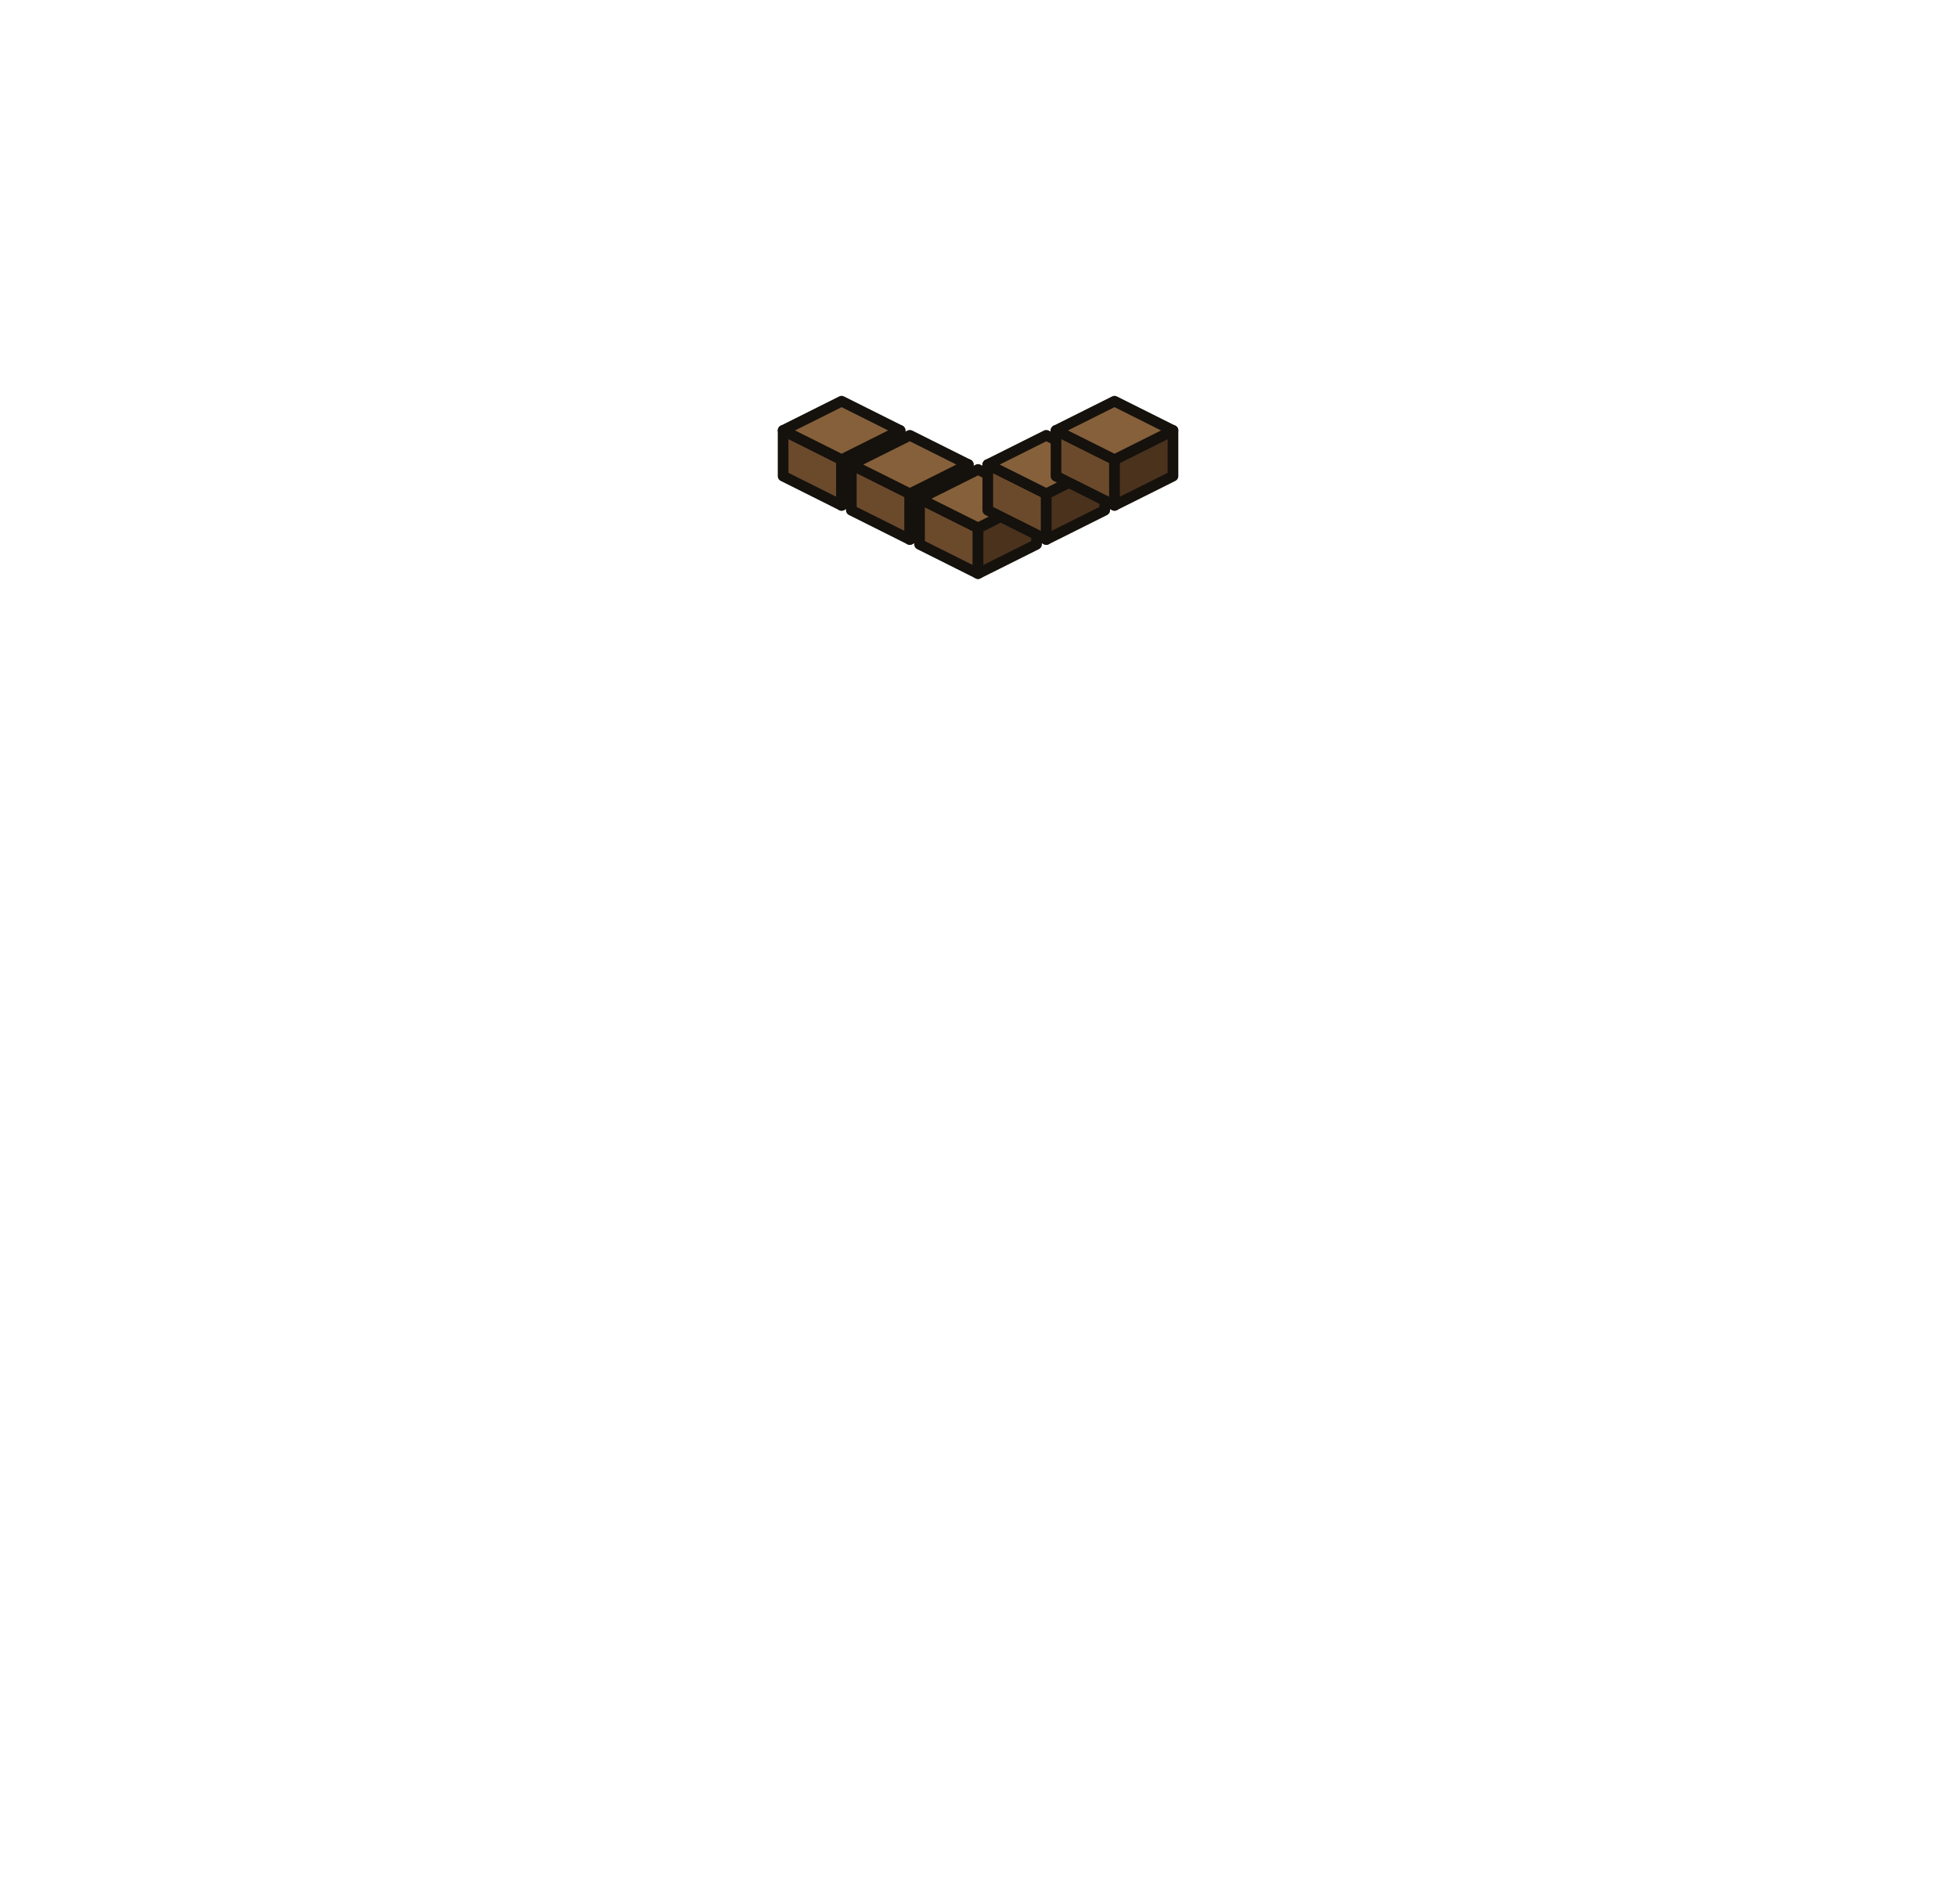
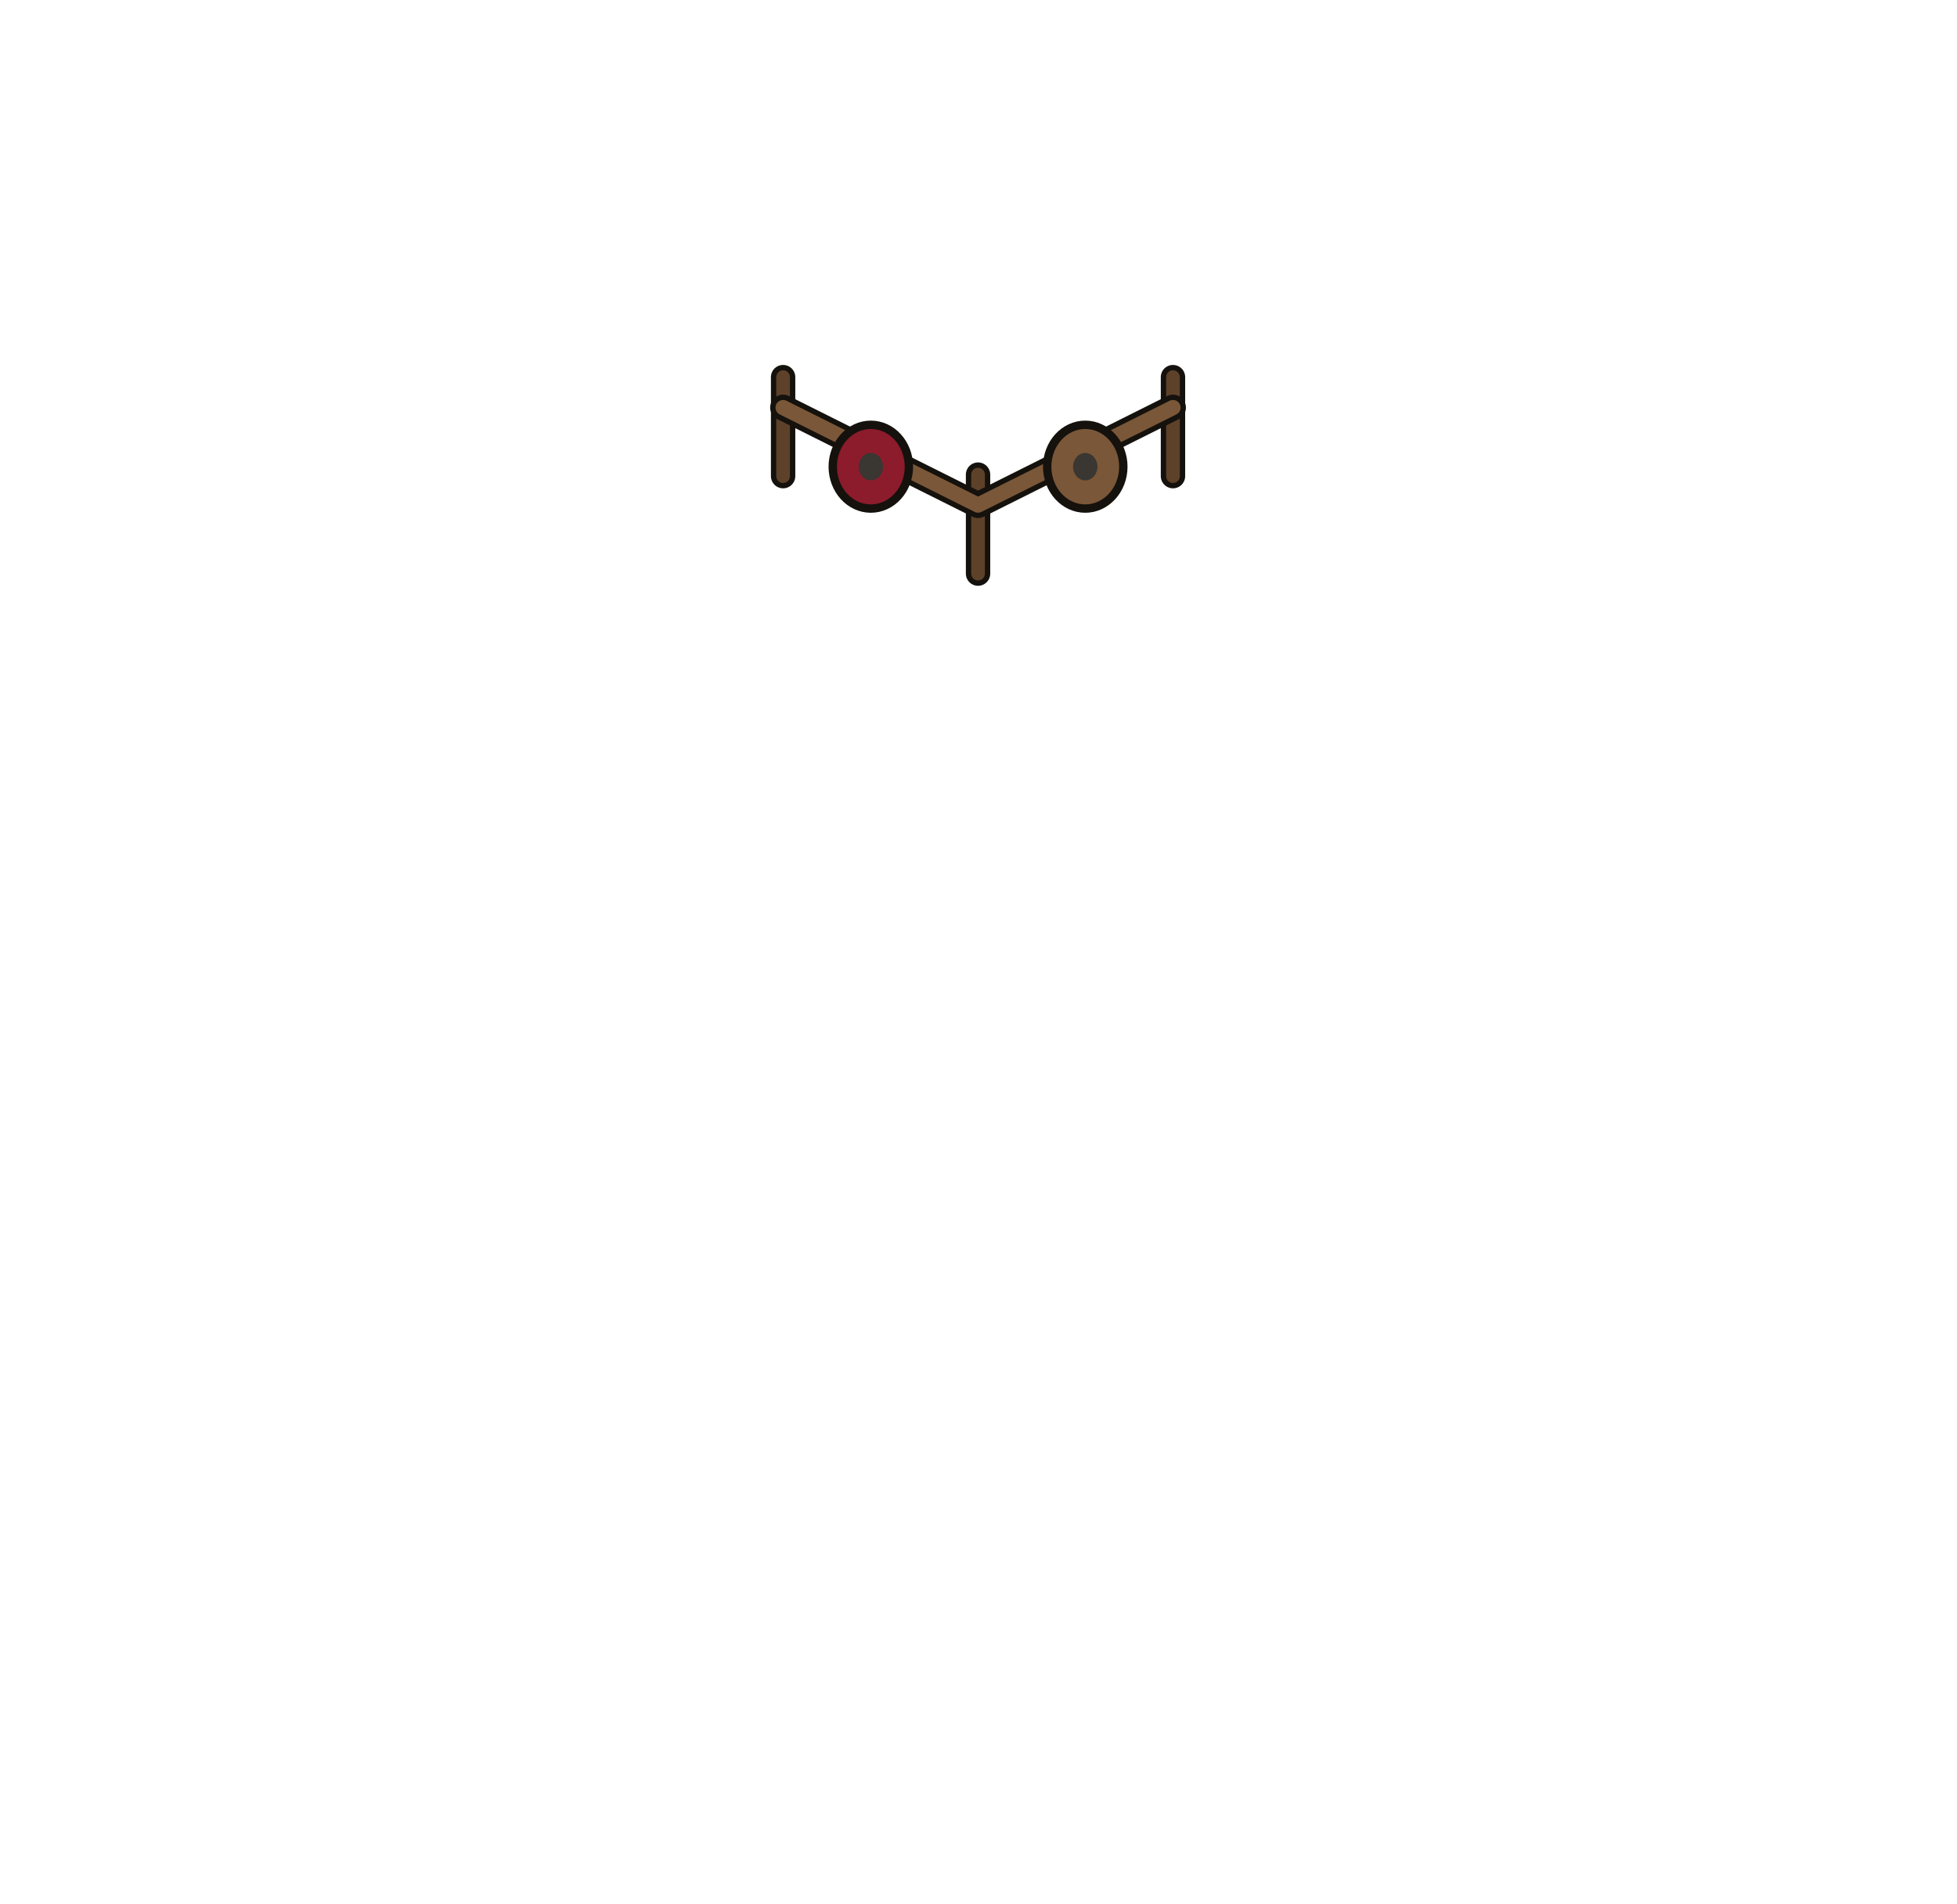
<svg xmlns="http://www.w3.org/2000/svg" width="514" height="500" viewBox="-128.44 -184.2 257 250">
-   <polygon points="-25.6,-121.68 -17.92,-117.84 -17.92,-123.84 -25.6,-127.68" fill="#6b4a2c" stroke="#15110d" stroke-width="1.4" stroke-linejoin="round" />
-   <polygon points="-17.92,-117.84 -10.24,-121.68 -10.24,-127.68 -17.92,-123.84" fill="#4a321d" stroke="#15110d" stroke-width="1.4" stroke-linejoin="round" />
-   <polygon points="-17.92,-131.52 -10.24,-127.68 -17.92,-123.84 -25.6,-127.68" fill="#86603a" stroke="#15110d" stroke-width="1.4" stroke-linejoin="round" />
-   <polygon points="-16.64,-117.2 -8.96,-113.36 -8.96,-119.36 -16.64,-123.2" fill="#6b4a2c" stroke="#15110d" stroke-width="1.4" stroke-linejoin="round" />
-   <polygon points="-8.96,-113.36 -1.28,-117.2 -1.28,-123.2 -8.96,-119.36" fill="#4a321d" stroke="#15110d" stroke-width="1.4" stroke-linejoin="round" />
-   <polygon points="-8.96,-127.04 -1.28,-123.2 -8.96,-119.36 -16.64,-123.2" fill="#86603a" stroke="#15110d" stroke-width="1.4" stroke-linejoin="round" />
-   <polygon points="-7.68,-112.72 0,-108.88 0,-114.88 -7.68,-118.72" fill="#6b4a2c" stroke="#15110d" stroke-width="1.4" stroke-linejoin="round" />
-   <polygon points="0,-108.88 7.68,-112.72 7.68,-118.72 0,-114.88" fill="#4a321d" stroke="#15110d" stroke-width="1.4" stroke-linejoin="round" />
-   <polygon points="0,-122.56 7.68,-118.72 0,-114.88 -7.68,-118.72" fill="#86603a" stroke="#15110d" stroke-width="1.4" stroke-linejoin="round" />
-   <polygon points="1.28,-117.2 8.96,-113.36 8.96,-119.36 1.28,-123.2" fill="#6b4a2c" stroke="#15110d" stroke-width="1.4" stroke-linejoin="round" />
-   <polygon points="8.96,-113.36 16.64,-117.2 16.64,-123.2 8.96,-119.36" fill="#4a321d" stroke="#15110d" stroke-width="1.4" stroke-linejoin="round" />
-   <polygon points="8.96,-127.04 16.64,-123.2 8.96,-119.36 1.28,-123.2" fill="#86603a" stroke="#15110d" stroke-width="1.4" stroke-linejoin="round" />
-   <polygon points="10.24,-121.68 17.92,-117.84 17.92,-123.84 10.24,-127.68" fill="#6b4a2c" stroke="#15110d" stroke-width="1.4" stroke-linejoin="round" />
-   <polygon points="17.92,-117.84 25.6,-121.68 25.6,-127.68 17.92,-123.84" fill="#4a321d" stroke="#15110d" stroke-width="1.4" stroke-linejoin="round" />
-   <polygon points="17.92,-131.52 25.6,-127.68 17.92,-123.84 10.24,-127.68" fill="#86603a" stroke="#15110d" stroke-width="1.4" stroke-linejoin="round" />
+   <polyline points="-25.6,-121.68 -25.6,-134.68" fill="none" stroke="#15110d" stroke-width="3.2" stroke-linecap="round" stroke-linejoin="round" />
+   <polyline points="-25.6,-121.68 -25.6,-134.68" fill="none" stroke="#5e4129" stroke-width="1.8" stroke-linecap="round" stroke-linejoin="round" />
+   <polyline points="0,-108.88 0,-121.88" fill="none" stroke="#15110d" stroke-width="3.2" stroke-linecap="round" stroke-linejoin="round" />
+   <polyline points="0,-108.88 0,-121.88" fill="none" stroke="#5e4129" stroke-width="1.8" stroke-linecap="round" stroke-linejoin="round" />
+   <polyline points="25.6,-121.68 25.6,-134.68" fill="none" stroke="#15110d" stroke-width="3.2" stroke-linecap="round" stroke-linejoin="round" />
+   <polyline points="25.6,-121.68 25.6,-134.68" fill="none" stroke="#5e4129" stroke-width="1.8" stroke-linecap="round" stroke-linejoin="round" />
+   <polyline points="-25.6,-130.68 0,-117.88 25.6,-130.68" fill="none" stroke="#15110d" stroke-width="3.4" stroke-linecap="round" stroke-linejoin="round" />
+   <polyline points="-25.6,-130.68 0,-117.88 25.6,-130.68" fill="none" stroke="#7a5738" stroke-width="2" stroke-linecap="round" stroke-linejoin="round" />
+   <ellipse cx="-14.08" cy="-122.92" rx="5" ry="5.5" fill="#8c1c2b" stroke="#15110d" stroke-width="1.1" />
+   <ellipse cx="-14.08" cy="-122.92" rx="1.6" ry="1.8" fill="#3a3632" />
+   <ellipse cx="14.08" cy="-122.92" rx="5" ry="5.5" fill="#7a5738" stroke="#15110d" stroke-width="1.1" />
+   <ellipse cx="14.08" cy="-122.92" rx="1.6" ry="1.8" fill="#3a3632" />
</svg>
